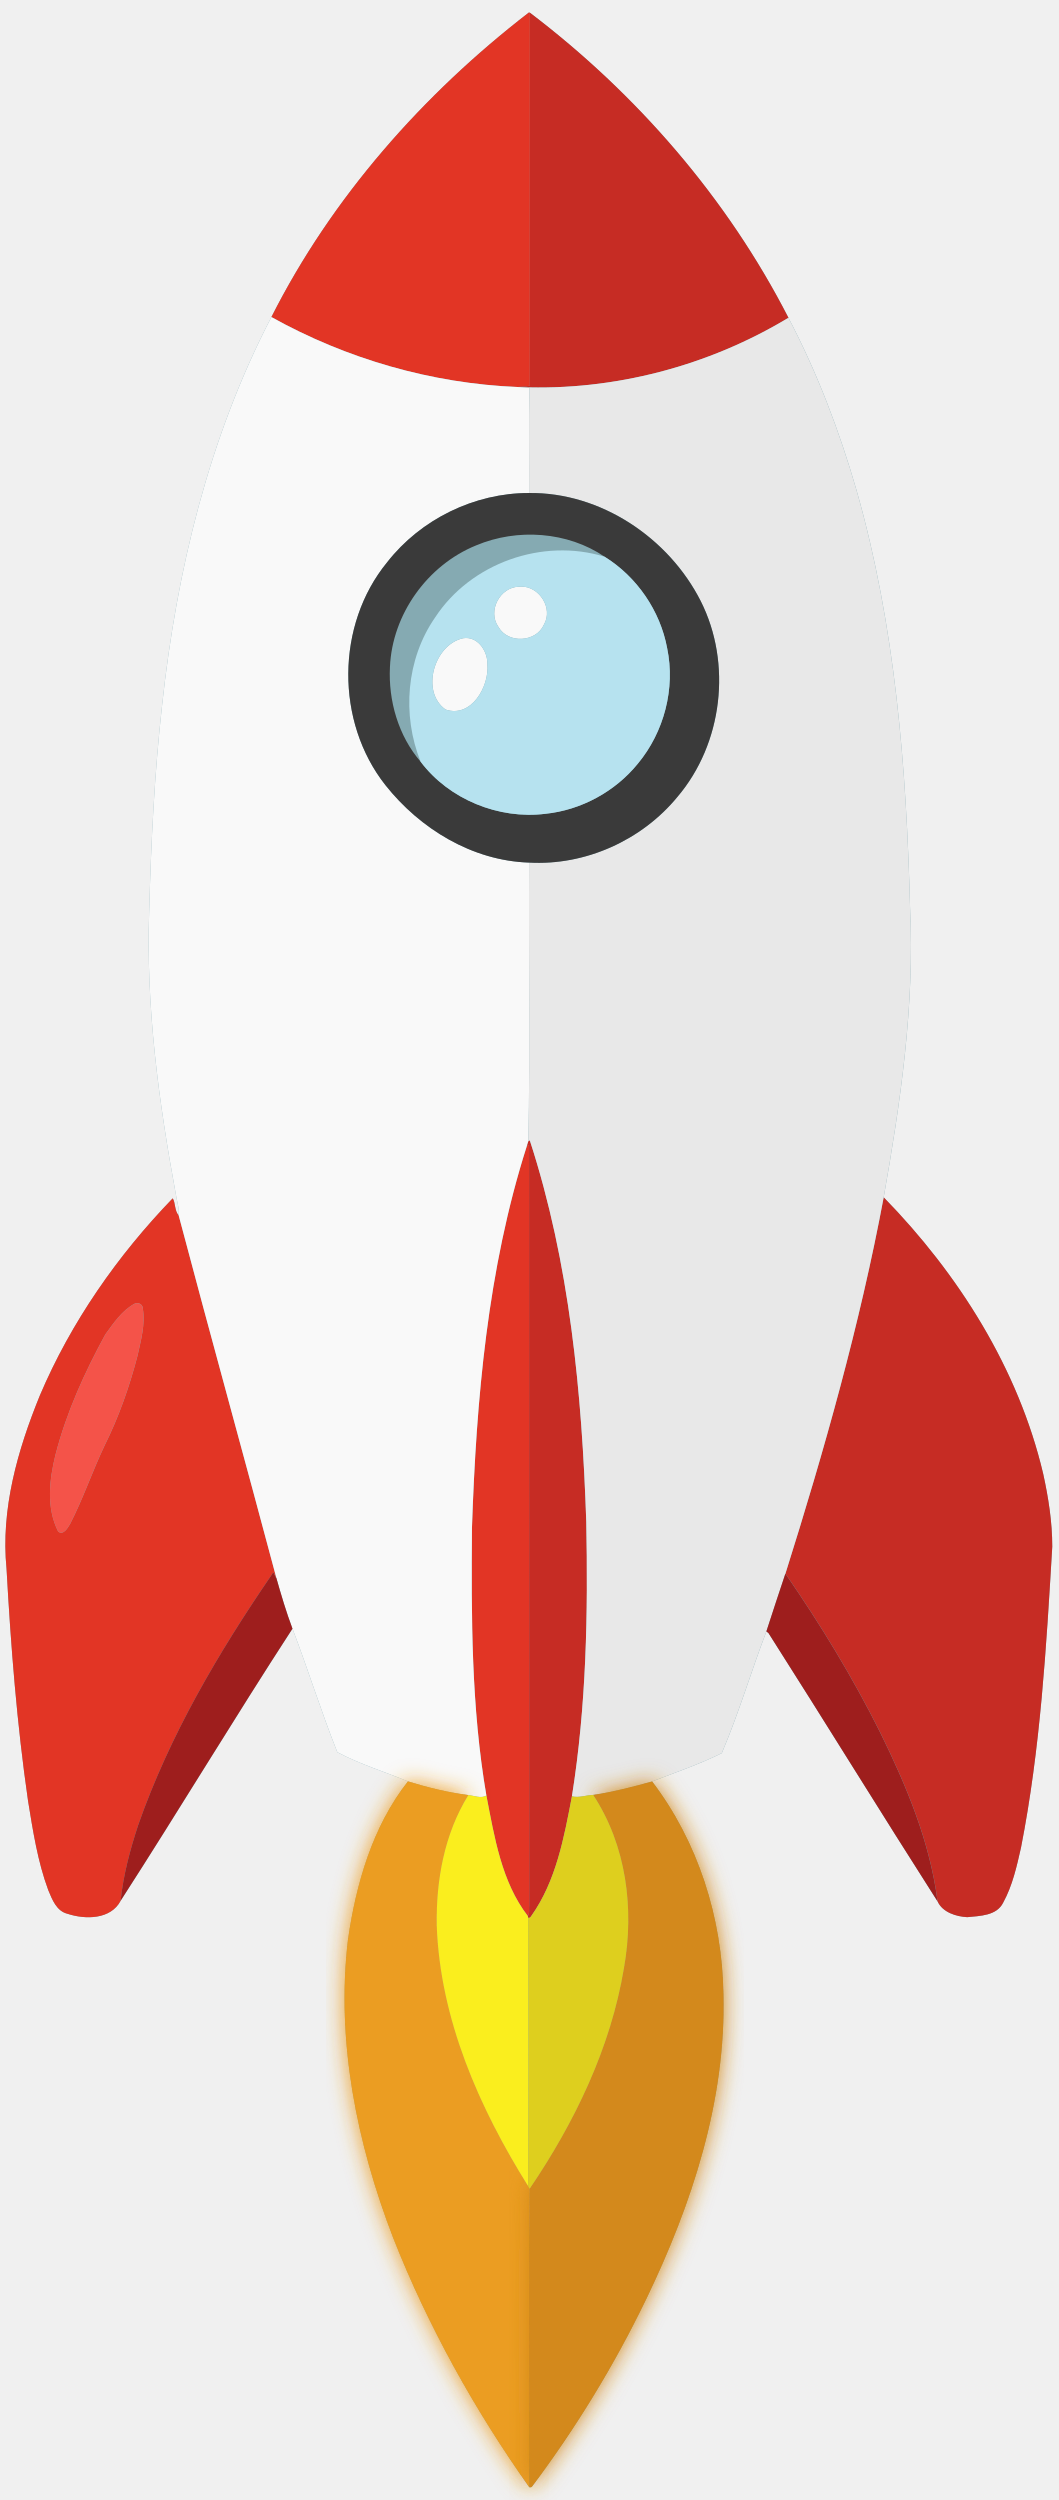
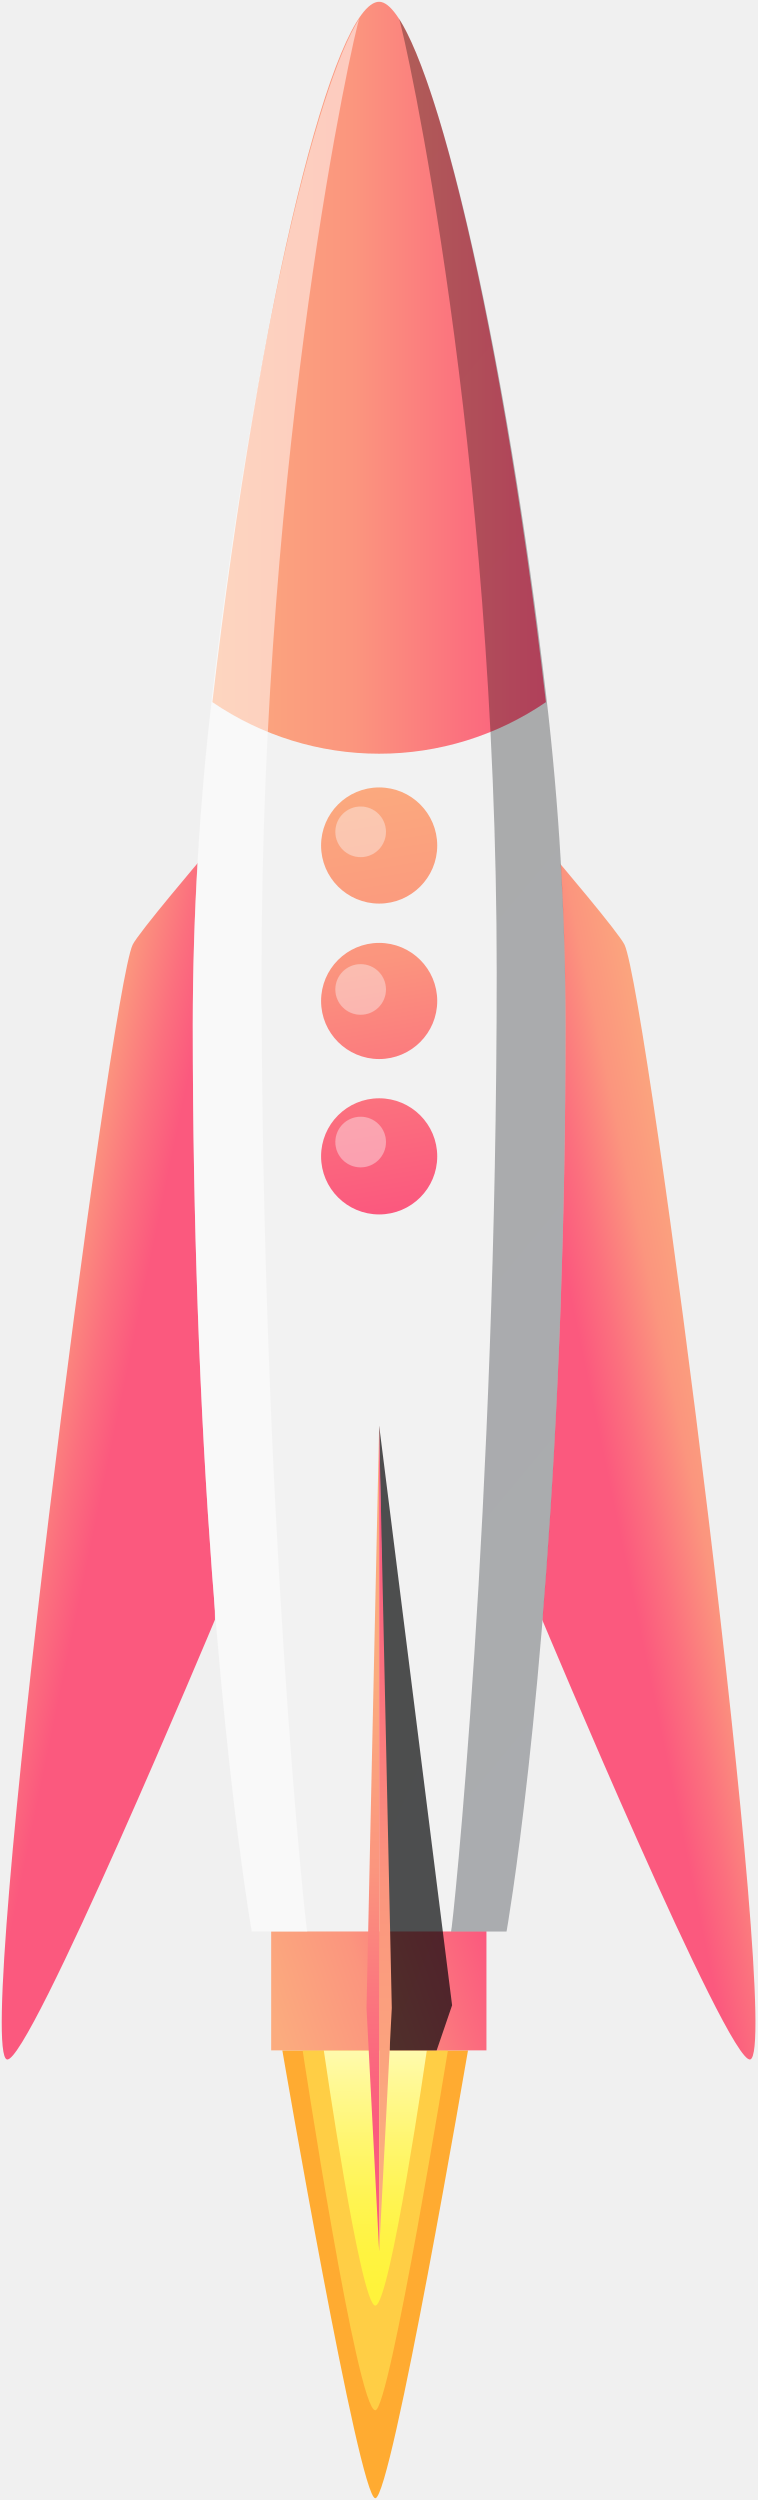
- <svg xmlns="http://www.w3.org/2000/svg" id="svg2" height="3539pt" width="1498pt" version="1.1" viewBox="0 0 1498 3539">
-   <filter id="glow">
-     <feGaussianBlur stdDeviation="15" result="coloredBlur" />
-     <feMerge>
-       <feMergeNode in="coloredBlur" />
-       <feMergeNode in="SourceGraphic" />
-     </feMerge>
-   </filter>
-   <g id="g4213" transform="translate(-2400)">
-     <g>
-       <path id="rect4210" d="m3148.6 17.75c-149.86 115.73-278.91 261.77-364.4 431.04-88.39 169.96-134.07 359.1-154.65 548.7-10.88 96.92-15.67 194.42-18.33 291.82-4.88 135.67 13.539 271.06 38.239 404.24 1.39 8.9 4.76 17.77 3.45 26.92-5.96-6.14-4.45-18.55-8.47-24.05-78.16 81-143.9 175.13-188 279-31.54 77.44-55.54 161.04-47.18 245.39 6.11 109.8 14.7 219.59 30.45 328.51 6.95 42.61 13.54 85.72 28.62 126.38 5.58 13.4 11.71 29.801 27.45 33.541 25.23 8.31 61.11 8.08 75.02-18.55 81.89-127.02 160.64-258.07 243.25-385.15 22.08 57.82 40.5 117.32 63.48 174.91 31.84 16.96 66.92 27.641 99.98 41.291-50.01 63.64-73.53 145.04-84.88 223.93-17.08 143.08 12.259 288.05 64.109 422.61 49.15 124.8 115.47 243.65 192.47 352.6 1.57 0.24 3.521 0.33 4.291-1.38 61.89-82.63 116.02-171.2 160.92-264.13 65.01-134.65 113.71-282.04 109.65-433.42-1.79-107.1-35.781-214.68-100.93-300.12 32.99-12.74 66.781-24.259 98.611-40.059 24.04-56.18 41.37-115.22 63.18-172.3 0.99 0.77 2.07 1.479 3.02 2.389 80.32 126.09 159.14 254.4 239.32 379.82 6.91 15.39 26.219 21.47 41.919 22.28 17.92-1.82 41.88-1.839 51.02-20.789 13.13-24.1 19.151-51.261 25.141-77.841 27.54-140.29 35.76-283.39 44.22-425.78 0.05-34.78-5.411-69.33-12.841-103.22-35.09-148.78-119.94-282.91-225.77-391.37 23.92-134.96 43.95-271.93 37.37-409.3-5.11-198.69-20.901-399.29-75.691-591.26-24.34-84.28-55.729-166.84-96.519-244.55-86.82-169.43-214.94-317.06-366.02-431.86-0.38-0.06-1.13-0.181-1.5-0.241z" fill="#85aab2" />
-       <path id="path4" d="m3148.6 17.75c-149.86 115.73-278.91 261.77-364.4 431.04 106.45 59.35 226.91 94.109 348.77 99.059 5.65-0.7 11.61-0.27 17.1-2.07-0.04-175.93-0.11-351.86 0.03-527.79-0.38-0.06-1.13-0.181-1.5-0.241zm-0.875 1603.2c-0.814 0.015-1.463 0.943-2.075 1.761-55.51 173.99-71.34 357.87-77.52 539.48-0.99 126.67-1.11 254.34 20.4 379.57 11.45 58.66 21.34 122.13 58.67 170.57 2.9-4.46 1.32-10.379 1.9-15.259-0.22-358.49 0.08-716.99-0.15-1075.5-0.45-0.466-0.855-0.647-1.225-0.641zm-503.29 75.441c-78.16 81-143.9 175.13-188 279-31.54 77.44-55.54 161.04-47.18 245.39 6.11 109.8 14.7 219.59 30.45 328.51 6.95 42.61 13.54 85.72 28.62 126.38 5.58 13.4 11.71 29.801 27.45 33.541 25.23 8.31 61.11 8.08 75.02-18.55 3.83-36.56 13.41-72.23 24.85-107.07 44.52-127.06 113.53-244.15 189.33-354.82 3.04-6.87 3.61 3.17 6.28 5.05-45.6-171.26-93.02-342.05-138.35-513.38-5.96-6.14-4.45-18.55-8.47-24.05zm-50.644 148.29c4.286-0.167 8.406 2.964 8.414 7.684 3.66 22.72-2.78 45.159-7.62 67.169-11.4 43.77-26.559 86.711-46.759 127.23-17.25 36.34-30.141 74.64-48.541 110.43-3.14 5.34-9.989 17.199-17.039 10.639-16.92-33.47-12.431-73.07-3.711-108.35 15.36-59.76 41.07-116.42 70.55-170.44 11.78-16.13 23.691-34.13 41.761-43.7 0.958-0.411 1.956-0.625 2.945-0.664z" fill="#e23525" />
-       <path id="path6" d="m3150.1 17.991c-0.14 175.93-0.07 351.86-0.03 527.79-5.49 1.8-11.45 1.37-17.1 2.07 1.24 0.05 2.499 0.12 3.759 0.2 132.45 5.24 265.93-29.73 379.39-98.2-86.8-169.43-214.9-317.06-366-431.86zm-0.091 1596.3c-0.51 0.25-1.529 0.759-2.039 1.009-1.02 2.38-1.55 4.931-2.32 7.411 0.89-1.19 1.86-2.61 3.3-1.12 0.23 358.49-0.07 716.99 0.15 1075.5-0.58 4.88 1 10.799-1.9 15.259 0.12 0.61 0.369 1.831 0.489 2.441 2.29 0.73 3.511-1.121 4.591-2.791 35-49.45 46.219-110.81 57.359-169.15 20.52-128.4 22.89-258.97 20.3-388.67-6.13-181.92-23.34-365.92-79.93-539.87zm500.95 80.639c-33.82 180.55-83.929 357.64-139.11 532.71 49.51 71.79 95.03 146.46 134.02 224.5 37.25 75.73 70.63 155.15 81.4 239.51 6.91 15.39 26.219 21.47 41.919 22.28 17.92-1.82 41.88-1.839 51.02-20.789 13.13-24.1 19.151-51.261 25.141-77.841 27.54-140.29 35.76-283.39 44.22-425.78 0.05-34.78-5.411-69.33-12.841-103.22-35.09-148.78-119.94-282.91-225.77-391.37z" fill="#c62c24" />
-     </g>
-     <path id="path8" d="m2784.2 448.79c-88.39 169.96-134.07 359.1-154.65 548.7-10.88 96.92-15.67 194.42-18.33 291.82-4.88 135.67 13.539 271.06 38.239 404.24 1.39 8.9 4.76 17.77 3.45 26.92 45.33 171.33 92.75 342.12 138.35 513.38 6.83 24.12 13.971 48.191 22.791 71.691 22.08 57.82 40.5 117.32 63.48 174.91 31.84 16.96 66.92 27.641 99.98 41.291 27.9 8.71 56.491 15.609 85.491 19.419 8.32 0.72 17.93 5.171 25.53 0.631-21.51-125.23-21.39-252.9-20.4-379.57 6.18-181.61 22.01-365.49 77.52-539.48 0.77-2.48 1.3-5.031 2.32-7.411 2.52-130.81 0.309-262.94 1.059-394.25-80.41-2.55-154.31-47.679-203.42-109.66-70.8-89.7-70.1-226.85 2.4-315.4 47.51-60.97 123.67-98.281 201.02-98.091 0.32-49.58-0.76-99.199 0.58-148.76-4.28-0.62-8.63-0.73-12.9-1.1-1.26-0.08-2.519-0.15-3.759-0.2-121.86-4.95-242.32-39.709-348.77-99.059zm354.06 381.54c-1.25-0.005-2.513 0.065-3.788 0.212-26.94 0.72-44.701 34.499-28.881 56.939 13.67 24.22 53.531 21.8 64.481-3.43 13.172-22.904-6.405-53.62-31.812-53.722zm-78.838 72.827c-1.24 0.016-2.506 0.122-3.8 0.325-41.03 8.92-60.67 75.5-24.9 100.93 36.49 12.41 62.069-32.7 59.259-64.15 0.338-17.334-11.964-37.348-30.559-37.105z" fill="#f9f9f9" />
-     <path id="path10" d="m3136.7 548.05c132.45 5.24 265.93-29.73 379.39-98.2 40.79 77.71 72.18 160.27 96.52 244.55 54.79 191.97 70.58 392.57 75.69 591.26 6.58 137.37-13.45 274.34-37.37 409.3-33.82 180.55-83.93 357.64-139.11 532.71-8.97 27.26-18.2 54.45-26.92 81.8-21.81 57.08-39.14 116.12-63.18 172.3-31.83 15.8-65.62 27.32-98.61 40.06-27.5 7.61-55.15 14.93-83.43 19.06-9.99 0.31-20.26 4.38-30.07 1.97 20.52-128.4 22.89-258.97 20.3-388.67-6.13-181.92-23.34-365.92-79.93-539.87-0.51 0.25-1.53 0.76-2.04 1.01 2.52-130.81 0.31-262.94 1.06-394.25 79.6 4.51 159.58-31.59 210.01-93.07 63.99-75.33 77.45-188.74 32.99-276.99-45.23-89.49-141.43-154.21-242.98-153.11 0.32-49.58-0.76-99.2 0.58-148.76-4.28-0.62-8.63-0.73-12.9-1.1z" fill="#e8e8e8" />
-     <path id="path12" d="m2948 796c47.51-60.97 123.67-98.28 201.02-98.09 101.55-1.1 197.75 63.62 242.98 153.11 44.46 88.25 31 201.66-32.99 276.99-50.43 61.48-130.41 97.58-210.01 93.07-80.41-2.55-154.31-47.68-203.42-109.66-70.79-89.68-70.07-226.87 2.42-315.42m126.04-23.95c-68.94 27.95-118.84 97.59-122.03 172.06-2.43 47.87 11.91 97.6 43.41 134.15 40.03 53.28 110.5 82.03 176.64 73.76 50.69-5.26 98.84-31.49 130.92-71.05 37.11-44.73 53.29-106.33 41.44-163.4-9.82-52.93-42.86-101.06-88.53-129.45-52.23-35.65-123.65-40.62-181.85-16.07z" fill="#3a3a3a" />
-     <path id="path16" d="m3016 873.99c50.31-76.93 152.17-112.98 239.9-85.87 45.67 28.39 78.71 76.52 88.53 129.45 11.85 57.07-4.33 118.67-41.44 163.4-32.08 39.56-80.23 65.79-130.92 71.05-66.14 8.27-136.61-20.48-176.64-73.76-26.65-66.08-20.46-145.23 20.57-204.27m118.45-43.45c-26.94 0.72-44.7 34.5-28.88 56.94 13.67 24.22 53.53 21.8 64.48-3.43 13.82-24.03-8.41-56.66-35.6-53.51m-78.85 72.94c-41.03 8.92-60.67 75.5-24.9 100.93 36.49 12.41 62.07-32.7 59.26-64.15 0.36-18.49-13.66-40.03-34.36-36.78z" fill="#b6e2ef" />
-     <path id="path30" d="m2590.8 1845.4c5.11-2.19 11.35 1.21 11.36 7.02 3.66 22.72-2.78 45.16-7.62 67.17-11.4 43.77-26.56 86.71-46.76 127.23-17.25 36.34-30.14 74.64-48.54 110.43-3.14 5.34-9.99 17.2-17.04 10.64-16.92-33.47-12.43-73.07-3.71-108.35 15.36-59.76 41.07-116.42 70.55-170.44 11.78-16.13 23.69-34.13 41.76-43.7z" fill="#f45349" />
-     <path id="path32" d="m2786.8 2226.4c-0.523 0-1.127 0.656-1.887 2.373-75.8 110.67-144.81 227.76-189.33 354.82-11.44 34.84-21.02 70.51-24.85 107.07 81.89-127.02 160.64-258.07 243.25-385.15-8.82-23.5-15.961-47.571-22.791-71.691-2.002-1.41-2.824-7.41-4.392-7.423zm724.98 1.244c-8.97 27.26-18.2 54.45-26.92 81.8 0.99 0.77 2.07 1.479 3.02 2.389 80.32 126.09 159.14 254.4 239.32 379.82-10.77-84.36-44.15-163.78-81.4-239.51-38.99-78.04-84.51-152.71-134.02-224.5z" fill="#9e1e1d" />
-     <path style="filter:url(#glow)" id="path36" d="m2977.5 2521.7c27.9 8.71 56.49 15.61 85.49 19.42-34.07 54.88-45.82 120.72-44.75 184.55 4.76 132.73 60.08 258.05 129.52 369.16 0.67 1.11 1.36 2.26 2.04 3.46-1.71 140.79-0.5 281.7-0.6 422.55-77-108.95-143.32-227.8-192.47-352.6-51.85-134.56-81.19-279.53-64.11-422.61 11.35-78.89 34.87-160.29 84.88-223.93z" fill="#eb9d21" />
-     <path style="filter:url(#glow)" id="path38" d="m3239.7 2540.9c28.28-4.13 55.93-11.45 83.43-19.06 65.15 85.44 99.14 193.02 100.93 300.12 4.06 151.38-44.64 298.77-109.65 433.42-44.9 92.93-99.03 181.5-160.92 264.13-0.77 1.71-2.72 1.62-4.29 1.38 0.1-140.85-1.11-281.76 0.6-422.55 63.97-94.26 114.87-199.85 133.59-312.95 14.75-83.21 3.43-173.02-43.69-244.49z" fill="#d3891e" />
-     <path id="path40" d="m3063 2541.2c8.32 0.72 17.93 5.17 25.53 0.63 11.45 58.66 21.34 122.13 58.67 170.57 0.12 0.61 0.37 1.83 0.49 2.44 0.62 126.67 0.46 253.38 0.08 380.07-69.44-111.11-124.76-236.43-129.52-369.16-1.07-63.83 10.68-129.67 44.75-184.55z" fill="#faee1e" />
-     <path id="path42" d="m3209.6 2542.9c9.81 2.41 20.08-1.66 30.07-1.97 47.12 71.47 58.44 161.28 43.69 244.49-18.72 113.1-69.62 218.69-133.59 312.95-0.68-1.2-1.37-2.35-2.04-3.46 0.38-126.69 0.54-253.4-0.08-380.07 2.29 0.73 3.51-1.12 4.59-2.79 35-49.45 46.22-110.81 57.36-169.15z" fill="#decf1e" />
-   </g>
+ <svg xmlns="http://www.w3.org/2000/svg" width="295" height="974" viewBox="0 0 295 974" fill="none">
+   <path d="M109.996 798.824C109.996 798.824 139.912 973.317 146.222 973.317C152.531 973.317 182.339 798.824 182.339 798.824H109.996Z" fill="#FFAB31" />
+   <path d="M117.91 798.824C117.91 798.824 139.123 939.049 146.222 939.049C151.797 939.049 174.506 798.824 174.506 798.824H117.91Z" fill="#FFCE45" />
+   <path d="M126.15 798.824C126.15 798.824 140.456 898.254 146.221 898.254C151.987 898.254 166.292 798.824 166.292 798.824H126.15Z" fill="url(#paint0_linear_123_949)" />
+   <path d="M211.223 631.021C211.223 631.021 283.864 804.643 292.295 802.358C305.268 798.932 252.153 387.014 243.342 368.113C241.22 363.516 216.009 333.899 216.009 333.899L211.223 631.021Z" fill="url(#paint1_linear_123_949)" />
+   <path d="M83.753 631.021C83.753 631.021 11.111 804.643 2.707 802.358C-10.265 798.932 42.849 387.014 51.661 368.113C53.81 363.516 79.021 333.899 79.021 333.899L83.753 631.021Z" fill="url(#paint2_linear_123_949)" />
+   <path d="M212.691 271.293C194.252 114.206 163.874 0.688 147.719 0.688C130.64 0.688 101.485 112.602 82.747 271.32C77.71 313.743 75.158 356.423 75.105 399.144C75.105 438.823 75.812 475.593 77.008 509.208C82.448 664.527 98.085 752.48 98.085 752.48H197.353C197.353 752.48 212.882 664.472 218.403 509.181C219.599 475.566 220.334 438.823 220.334 399.117C220.278 356.396 217.726 313.716 212.691 271.293V271.293Z" fill="#F2F2F2" />
+   <path d="M189.519 752.509H105.646V798.824H189.519V752.509Z" fill="url(#paint3_linear_123_949)" />
+   <path d="M212.69 273.551C193.552 286.643 170.905 293.649 147.717 293.649C124.53 293.649 101.883 286.643 82.745 273.551C101.375 113.472 130.42 0.688 147.717 0.688C164.117 0.688 194.06 113.472 212.69 273.551Z" fill="url(#paint4_linear_123_949)" />
+   <path opacity="0.68" d="M147.718 555.416L176.138 781.255L170.128 798.824H151.797L147.718 555.416Z" fill="url(#paint5_linear_123_949)" />
+   <path d="M147.717 555.416V877.096L142.795 782.316L147.717 555.416Z" fill="url(#paint6_linear_123_949)" />
+   <path d="M147.718 555.416V877.096L152.64 782.316L147.718 555.416Z" fill="url(#paint7_linear_123_949)" />
+   <path d="M147.717 352.038C160.214 352.038 170.345 341.907 170.345 329.411C170.345 316.914 160.214 306.783 147.717 306.783C135.221 306.783 125.09 316.914 125.09 329.411C125.09 341.907 135.221 352.038 147.717 352.038Z" fill="url(#paint8_linear_123_949)" />
+   <path d="M147.717 412.606C160.214 412.606 170.345 402.475 170.345 389.978C170.345 377.481 160.214 367.351 147.717 367.351C135.221 367.351 125.09 377.481 125.09 389.978C125.09 402.475 135.221 412.606 147.717 412.606Z" fill="url(#paint9_linear_123_949)" />
+   <path d="M147.717 473.147C160.214 473.147 170.345 463.016 170.345 450.519C170.345 438.022 160.214 427.892 147.717 427.892C135.221 427.892 125.09 438.022 125.09 450.519C125.09 463.016 135.221 473.147 147.717 473.147Z" fill="url(#paint10_linear_123_949)" />
+   <path opacity="0.4" d="M140.511 333.954C145.963 333.954 150.383 329.534 150.383 324.081C150.383 318.629 145.963 314.209 140.511 314.209C135.059 314.209 130.639 318.629 130.639 324.081C130.639 329.534 135.059 333.954 140.511 333.954Z" fill="#F9F9F9" />
+   <path opacity="0.4" d="M140.511 395.363C145.963 395.363 150.383 390.943 150.383 385.49C150.383 380.038 145.963 375.618 140.511 375.618C135.059 375.618 130.639 380.038 130.639 385.49C130.639 390.943 135.059 395.363 140.511 395.363Z" fill="#F9F9F9" />
+   <path opacity="0.4" d="M140.511 454.816C145.963 454.816 150.383 450.396 150.383 444.944C150.383 439.491 145.963 435.071 140.511 435.071C135.059 435.071 130.639 439.491 130.639 444.944C130.639 450.396 135.059 454.816 140.511 454.816Z" fill="#F9F9F9" />
+   <path opacity="0.3" d="M220.333 399.171C220.333 438.878 219.599 475.621 218.402 509.235C212.963 664.527 197.352 752.535 197.352 752.535H175.731C176.248 752.535 193.517 587.616 193.517 378.856C193.517 173.468 157.509 12.411 155.442 7.243C172.331 33.488 196.971 136.29 212.827 271.294C217.818 313.737 220.325 356.436 220.333 399.171V399.171Z" fill="url(#paint11_linear_123_949)" />
+   <path opacity="0.5" d="M75.105 399.171C75.105 438.851 75.839 475.621 77.008 509.208C82.448 664.527 98.085 752.508 98.085 752.508H119.707C119.19 752.508 101.92 587.616 101.92 378.856C101.92 173.468 137.901 12.383 139.995 7.243C123.133 33.488 98.466 136.29 82.611 271.294C77.632 313.738 75.126 356.436 75.105 399.171V399.171Z" fill="white" />
+   <defs>
+     <linearGradient id="paint0_linear_123_949" x1="145.541" y1="890.667" x2="146.493" y2="760.042" gradientUnits="userSpaceOnUse">
+       <stop stop-color="#FFF33B" />
+       <stop offset="0.11" stop-color="#FFF341" />
+       <stop offset="0.26" stop-color="#FFF452" />
+       <stop offset="0.43" stop-color="#FFF66F" />
+       <stop offset="0.61" stop-color="#FFF996" />
+       <stop offset="0.81" stop-color="#FFFCC8" />
+       <stop offset="1" stop-color="white" />
+     </linearGradient>
+     <linearGradient id="paint1_linear_123_949" x1="294.434" y1="579.439" x2="240.007" y2="590.748" gradientUnits="userSpaceOnUse">
+       <stop stop-color="#FBAB7E" />
+       <stop offset="0.43" stop-color="#FB957E" />
+       <stop offset="0.76" stop-color="#FB707E" />
+       <stop offset="1" stop-color="#FB597E" />
+     </linearGradient>
+     <linearGradient id="paint2_linear_123_949" x1="-10.998" y1="553.14" x2="43.401" y2="564.448" gradientUnits="userSpaceOnUse">
+       <stop stop-color="#FBAB7E" />
+       <stop offset="0.43" stop-color="#FB957E" />
+       <stop offset="0.76" stop-color="#FB707E" />
+       <stop offset="1" stop-color="#FB597E" />
+     </linearGradient>
+     <linearGradient id="paint3_linear_123_949" x1="107.549" y1="789.632" x2="191.559" y2="760.341" gradientUnits="userSpaceOnUse">
+       <stop stop-color="#FBAB7E" />
+       <stop offset="0.43" stop-color="#FB957E" />
+       <stop offset="0.76" stop-color="#FB707E" />
+       <stop offset="1" stop-color="#FB597E" />
+     </linearGradient>
+     <linearGradient id="paint4_linear_123_949" x1="82.745" y1="147.169" x2="212.69" y2="147.169" gradientUnits="userSpaceOnUse">
+       <stop stop-color="#FBAB7E" />
+       <stop offset="0.43" stop-color="#FB957E" />
+       <stop offset="0.76" stop-color="#FB707E" />
+       <stop offset="1" stop-color="#FB597E" />
+     </linearGradient>
+     <linearGradient id="paint5_linear_123_949" x1="91.775" y1="651.936" x2="591.102" y2="868.774" gradientUnits="userSpaceOnUse">
+       <stop />
+       <stop offset="1" stop-color="#000711" />
+     </linearGradient>
+     <linearGradient id="paint6_linear_123_949" x1="145.107" y1="653.459" x2="146.874" y2="830.073" gradientUnits="userSpaceOnUse">
+       <stop stop-color="#FBAB7E" />
+       <stop offset="0.43" stop-color="#FB957E" />
+       <stop offset="0.76" stop-color="#FB707E" />
+       <stop offset="1" stop-color="#FB597E" />
+     </linearGradient>
+     <linearGradient id="paint7_linear_123_949" x1="149.975" y1="838.966" x2="150.274" y2="591.37" gradientUnits="userSpaceOnUse">
+       <stop stop-color="#FBAB7E" />
+       <stop offset="0.43" stop-color="#FB957E" />
+       <stop offset="0.76" stop-color="#FB707E" />
+       <stop offset="1" stop-color="#FB597E" />
+     </linearGradient>
+     <linearGradient id="paint8_linear_123_949" x1="142.931" y1="300.338" x2="170.454" y2="468.058" gradientUnits="userSpaceOnUse">
+       <stop stop-color="#FBAB7E" />
+       <stop offset="0.43" stop-color="#FB957E" />
+       <stop offset="0.76" stop-color="#FB707E" />
+       <stop offset="1" stop-color="#FB597E" />
+     </linearGradient>
+     <linearGradient id="paint9_linear_123_949" x1="133.276" y1="301.916" x2="160.772" y2="469.637" gradientUnits="userSpaceOnUse">
+       <stop stop-color="#FBAB7E" />
+       <stop offset="0.43" stop-color="#FB957E" />
+       <stop offset="0.76" stop-color="#FB707E" />
+       <stop offset="1" stop-color="#FB597E" />
+     </linearGradient>
+     <linearGradient id="paint10_linear_123_949" x1="123.594" y1="303.495" x2="151.117" y2="471.216" gradientUnits="userSpaceOnUse">
+       <stop stop-color="#FBAB7E" />
+       <stop offset="0.43" stop-color="#FB957E" />
+       <stop offset="0.76" stop-color="#FB707E" />
+       <stop offset="1" stop-color="#FB597E" />
+     </linearGradient>
+     <linearGradient id="paint11_linear_123_949" x1="-23.701" y1="222.53" x2="367.52" y2="547.882" gradientUnits="userSpaceOnUse">
+       <stop />
+       <stop offset="1" stop-color="#000711" />
+     </linearGradient>
+   </defs>
</svg>
